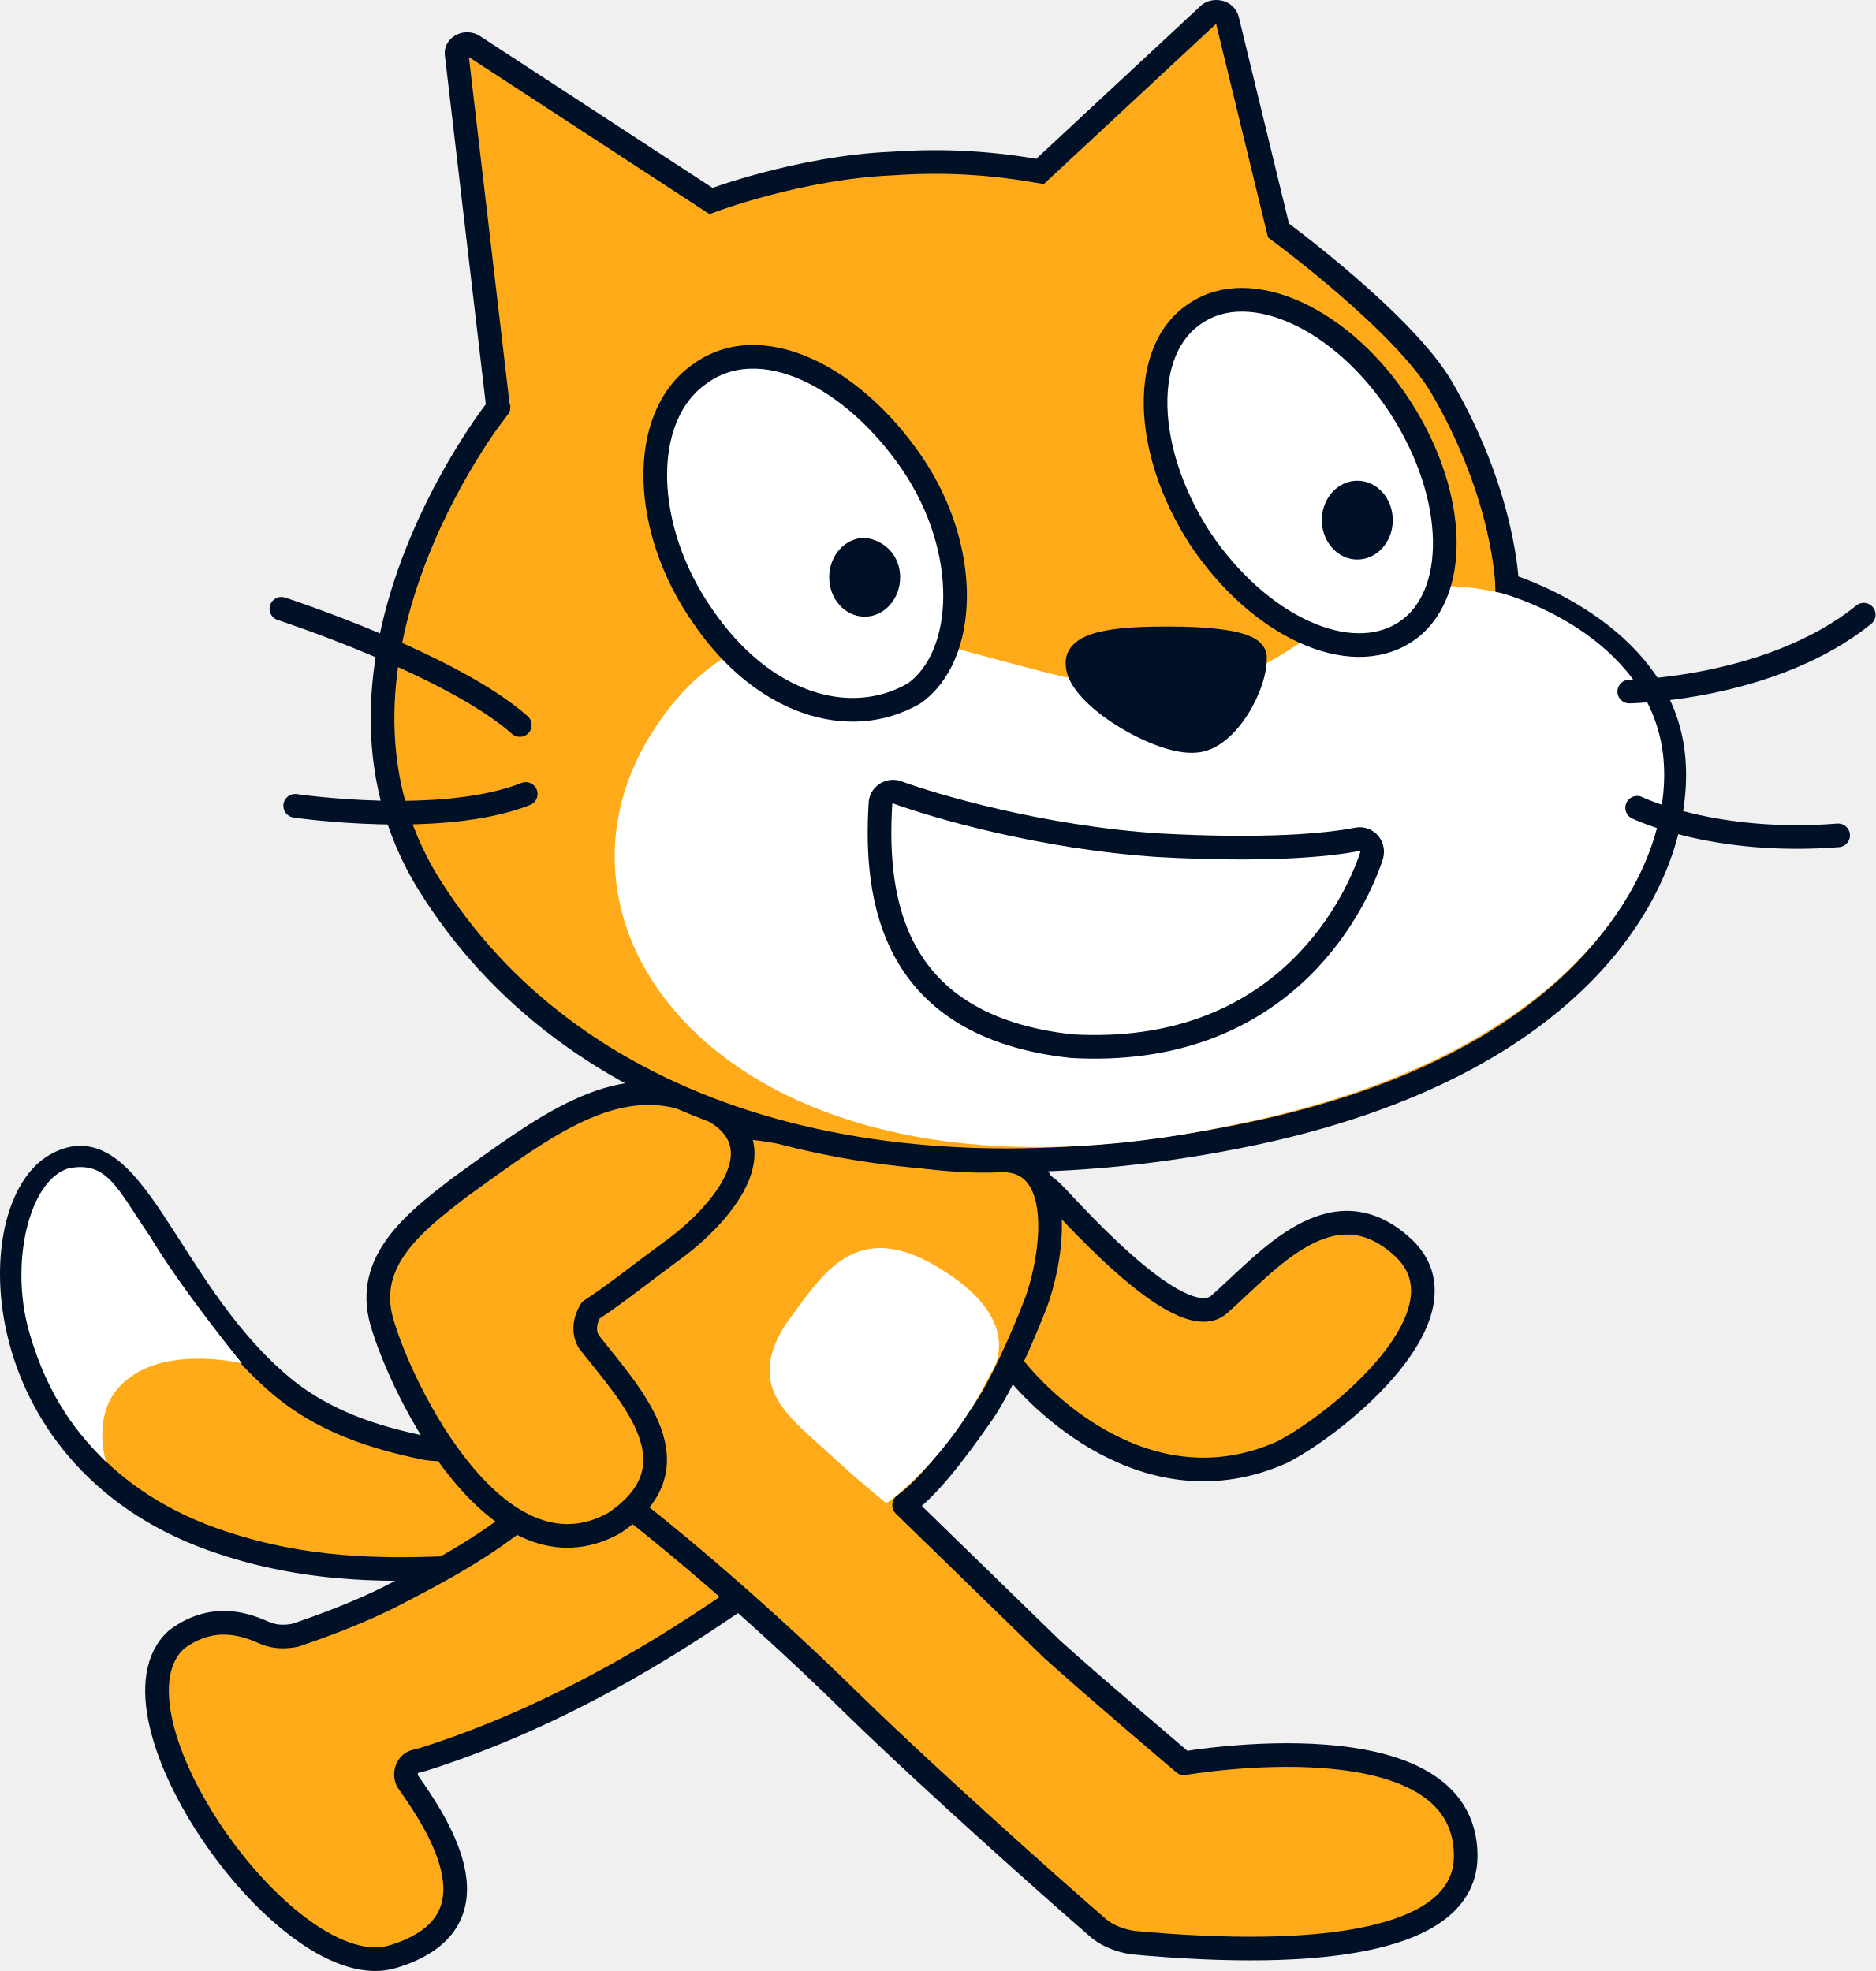
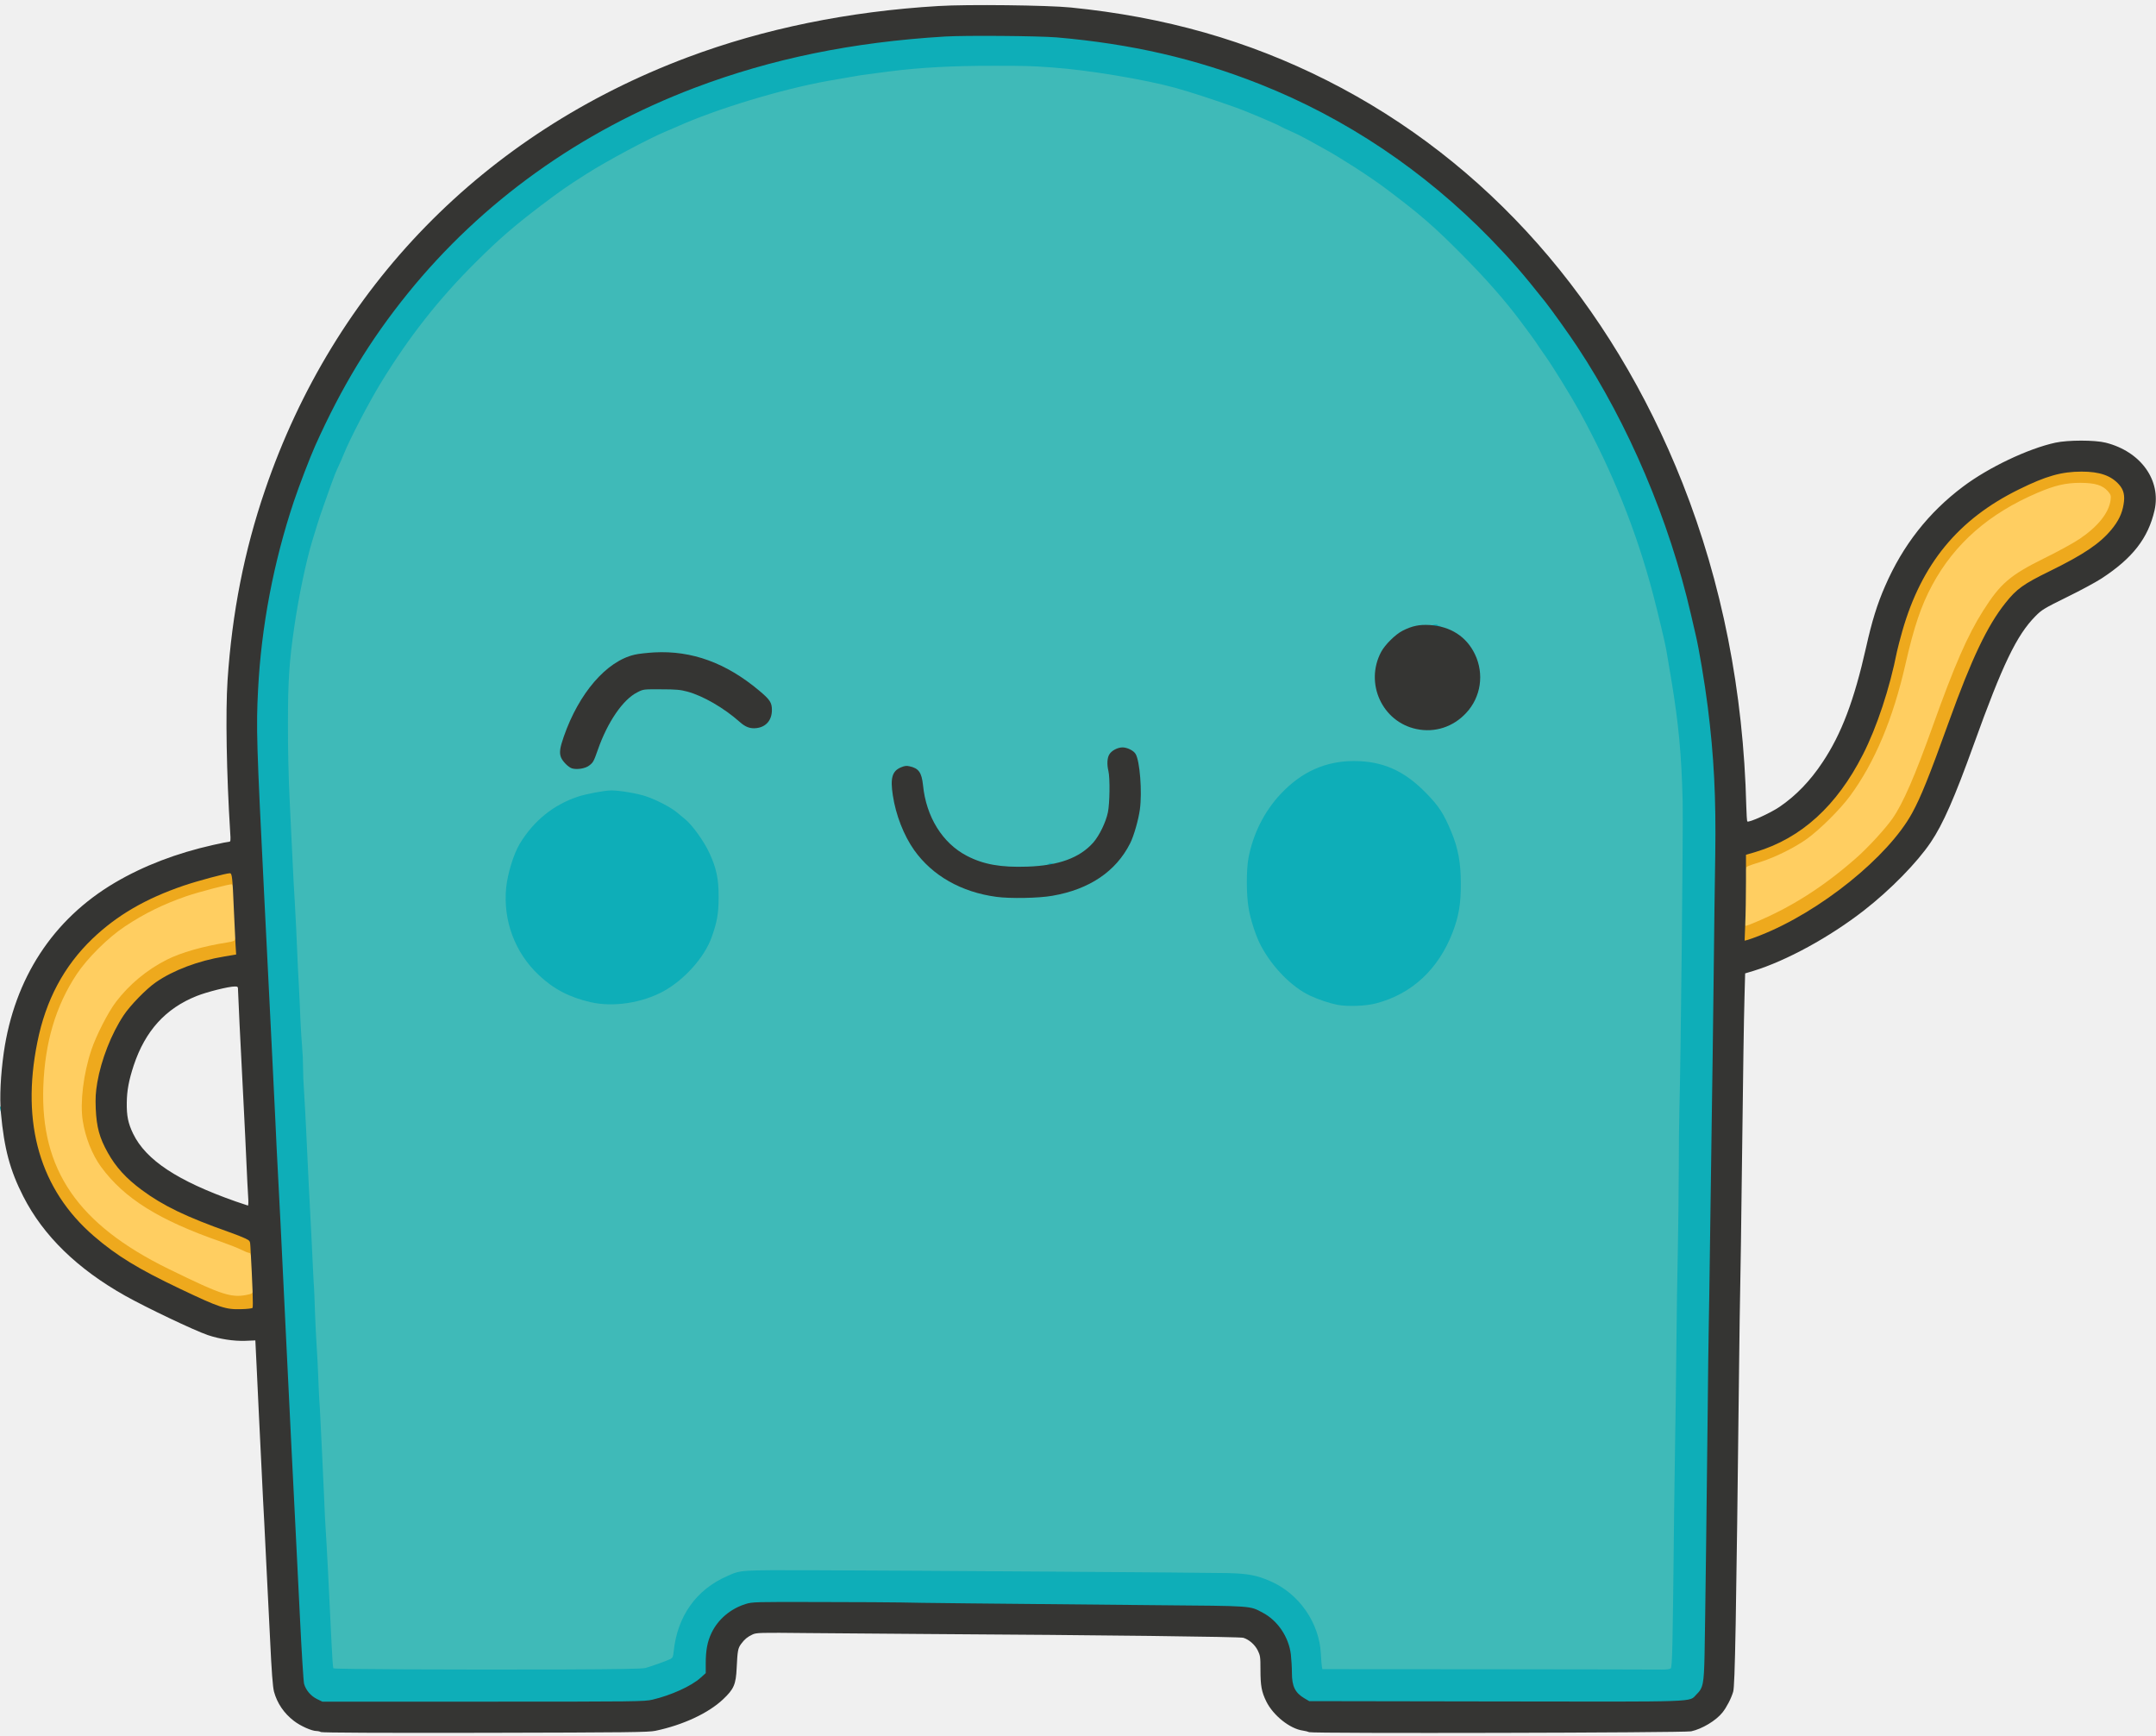
- <svg xmlns="http://www.w3.org/2000/svg" width="95.179" height="100.042" viewBox="0.321 0.3 95.179 100.042" version="1.1" xml:space="preserve">
-   <g>
-     <g id="Page-1" stroke="none" fill-rule="evenodd">
-       <g id="costume1">
-         <g id="costume1.1">
-           <g id="tail">
-             <path d="M 21.9 73.8 C 19.5 73.3 16.6 72.5 14.2 70.3 C 8.7 65.4 7 57.3 3.2 59.4 C -0.7 61.5 -0.6 74.6 11.6 78.6 C 15.8 80 19.6 80 22.7 79.9 C 23.5 79.9 30.4 79.2 32.8 75.8 C 35.2 72.4 33.5 71.5 32.7 71.1 C 31.8 70.6 25.3 74.4 21.9 73.8 Z " stroke="#001026" stroke-width="1.2" fill="#FFAB19" stroke-linecap="round" stroke-linejoin="round" />
-             <path d="M 3.8 59.6 C 1.8 60.2 0.8 64.4 1.8 67.9 C 2.8 71.4 4.4 73.2 5.7 74.5 C 5.5 73.8 5.1 71.6 6.8 70.3 C 8.9 68.6 12.6 69.5 12.6 69.5 C 12.6 69.5 9.5 65.7 7.9 63 C 6.3 60.7 5.8 59.2 3.8 59.6 Z " id="detail" fill="#FFFFFF" stroke-width="1" />
-           </g>
-           <path d="M37.7,81.5 C35.9,82.7 29.7,87.1 21.8,89.6 L21.4,89.7 C21,89.8 20.8,90.3 21,90.7 C22.7,93.1 25.8,97.9 20.3,99.6 C15,101.3 5.1,87.2 9.3,83.5 C11.2,82.1 12.9,82.8 13.8,83.2 C14.3,83.4 14.8,83.4 15.3,83.3 C16.5,82.9 18.7,82.1 20.4,81.2 C24.7,79 25.7,78.1 27.7,76.6 C29.7,75.1 34.3,71.4 38,74.6 C41.2,77.3 39.4,80.3 37.7,81.5 Z" id="leg" stroke="#001026" stroke-width="1.2" fill="#FFAB19" stroke-linecap="round" stroke-linejoin="round" />
-           <path d="M53.6,60.7 C54.1,61.1 60.2,68.3 62.2,66.5 C64.6,64.4 67.9,60.3 71.5,63.6 C75.1,66.9 68.3,72.5 65.4,74 C58.5,77.1 52.9,71.2 51.7,69.6 C50.5,68 48.4,65.3 48.4,62.7 C48.5,59.9 51.9,59.2 53.6,60.7 Z" id="arm" stroke="#001026" stroke-width="1.2" fill="#FFAB19" stroke-linecap="round" stroke-linejoin="round" />
-           <g id="body-and-leg">
-             <path d="M 46.2 76.7 C 47.4 75.8 48.6 74.3 50.2 72 C 51.5 70.1 52.9 66.4 52.9 66.4 C 53.8 63.9 54.4 59.1 51.1 59.2 C 48.9 59.3 46.9 59 43.5 58.5 C 37.5 57.3 36.4 56.5 33.9 60.6 C 31.2 65.4 24.3 68.9 32.8 77.2 C 32.8 77.2 37.7 81 43.6 86.8 C 47.6 90.7 53.9 96.3 56.1 98.2 C 56.6 98.6 57.2 98.8 57.8 98.9 C 67.5 99.8 74.7 98.8 74.7 94.5 C 74.7 87.3 60.4 89.8 60.4 89.8 C 60.4 89.8 55.8 85.9 53.7 84 L 46.2 76.7 Z " id="body" stroke="#001026" stroke-width="1.2" fill="#FFAB19" stroke-linecap="round" stroke-linejoin="round" />
-             <path d="M 50.6 70 C 50.6 70 52.5 67.5 48.2 64.8 C 43.7 61.9 42 65.1 40.2 67.5 C 38.2 70.6 40.2 72.1 42.2 73.9 C 43.8 75.4 45.3 76.6 45.3 76.6 C 45.3 76.6 48.4 74.5 50.6 70 Z " id="tummy" fill="#FFFFFF" stroke-width="1" />
-           </g>
-           <path d="M30.2,68.4 C32.4,71.2 35.8,74.7 31.5,77.6 C25.6,80.9 20.7,70.9 19.7,67.4 C18.8,64.3 21.4,62.3 23.6,60.6 C27.9,57.5 31.5,54.7 35.5,56.2 C40.5,58 36.9,62 34.4,63.8 C32.9,64.9 31.4,66.1 30.3,66.8 C30,67.3 29.9,67.9 30.2,68.4 Z" id="arm" stroke="#001026" stroke-width="1.2" fill="#FFAB19" stroke-linecap="round" stroke-linejoin="round" />
-           <g id="head">
-             <path d="M 53.1 9 C 50.8 8.6 48.4 8.4 45.6 8.6 C 40.9 8.8 36.4 10.5 36.4 10.5 L 24.3 2.6 C 23.9 2.4 23.4 2.7 23.5 3.1 L 25.6 21 C 26.2 20.2 15 33.8 22.1 45.2 C 29.2 56.6 44.3 61.7 63.1 58 C 81.9 54.3 86.3 43.5 85.1 37.8 C 83.9 32.1 76.8 30 76.8 30 C 76.8 30 76.7 25.5 73.5 20 C 71.6 16.7 65.2 12 65.2 12 L 62.6 1.3 C 62.5 0.9 62 0.8 61.7 1 L 53.1 9 Z " stroke="#001026" stroke-width="1.2" fill="#FFAB19" />
-             <path d="M 76.5 30.4 C 76.5 30.4 83.4 32.2 84.6 37.9 C 85.8 43.6 81 53.9 62.4 57.5 C 38.2 62.5 26.7 48.1 33.4 37.5 C 40.1 26.8 51.6 35.9 60 35.3 C 67.2 34.8 68 28.5 76.5 30.4 Z " id="face" fill="#FFFFFF" stroke-width="1" />
-             <path d="M 45 41.1 C 45 40.7 45.4 40.4 45.8 40.5 C 47.7 41.2 53.1 42.8 59.1 43.2 C 64.5 43.5 67.7 43.2 69.2 42.9 C 69.7 42.8 70.1 43.3 69.9 43.8 C 69 46.5 65.2 54 54.7 53.4 C 45.6 52.4 44.7 46 45 41.1 Z " id="mouth" stroke="#001026" stroke-width="1.2" fill="#FFFFFF" stroke-linecap="round" stroke-linejoin="round" />
-             <path d="M 83 35.4 C 83 35.4 90.2 35.3 94.9 31.5 " id="whisker" stroke="#001026" stroke-width="1.2" stroke-linecap="round" stroke-linejoin="round" fill="none" />
-             <path d="M 83.4 41.3 C 83.4 41.3 87.3 43.2 93.6 42.7 " id="whisker" stroke="#001026" stroke-width="1.2" stroke-linecap="round" stroke-linejoin="round" fill="none" />
-             <path d="M 59.6 32.7 C 61.7 32.7 63.9 32.9 64 33.6 C 64.1 35 62.6 37.8 61 37.9 C 59.2 38.1 55 35.6 55 34 C 54.9 32.8 57.6 32.7 59.6 32.7 Z " id="nose" stroke="#001026" stroke-width="1.2" fill="#001026" stroke-linecap="round" stroke-linejoin="round" />
-             <path d="M 14.6 31.2 C 14.6 31.2 23.2 34 26.7 37.1 " id="whisker" stroke="#001026" stroke-width="1.2" stroke-linecap="round" stroke-linejoin="round" fill="none" />
-             <path d="M 15.3 41.2 C 15.3 41.2 22.7 42.3 27 40.6 " id="whisker" stroke="#001026" stroke-width="1.2" stroke-linecap="round" stroke-linejoin="round" fill="none" />
-             <g id="eye">
-               <path d="M 71.4 21 C 74.3 25.5 74.4 30.6 71.6 32.4 C 68.8 34.2 64.2 32.1 61.2 27.6 C 58.3 23.1 58.2 18 61 16.2 C 63.8 14.3 68.5 16.5 71.4 21 Z " id="pupil" stroke="#001026" stroke-width="1.2" fill="#FFFFFF" stroke-linecap="round" stroke-linejoin="round" />
-               <path d="M 71 26.7 C 71 27.8 70.2 28.7 69.2 28.7 C 68.2 28.7 67.4 27.8 67.4 26.7 C 67.4 25.6 68.2 24.7 69.2 24.7 C 70.2 24.7 71 25.6 71 26.7 " id="pupil" fill="#001026" stroke-width="1" />
-             </g>
-             <g id="eye">
-               <path d="M 46.6 23.8 C 49.6 28.2 49.4 33.6 46.7 35.5 C 43.4 37.4 39 36 36 31.6 C 32.9 27.2 32.7 21.5 35.8 19.3 C 38.9 17 43.6 19.4 46.6 23.8 Z " stroke="#001026" stroke-width="1.2" fill="#FFFFFF" stroke-linecap="round" stroke-linejoin="round" />
-               <path d="M 46 29.6 C 46 30.7 45.2 31.6 44.2 31.6 C 43.2 31.6 42.4 30.7 42.4 29.6 C 42.4 28.5 43.2 27.6 44.2 27.6 C 45.2 27.7 46 28.5 46 29.6 " id="pupil" fill="#001026" stroke-width="1" />
-             </g>
-           </g>
-         </g>
-       </g>
-     </g>
+ <svg xmlns="http://www.w3.org/2000/svg" version="1.0" width="154px" height="124px" viewBox="0 0 1028 825" preserveAspectRatio="xMidYMid meet">
+   <g fill="#ffce61">
+     <path d="M108.50 617.80 c-5.05 -1.10 -12.60 -4.30 -29.75 -12.70 -33.85 -16.60 -52 -36.35 -57.65 -62.65 -1.75 -7.90 -2.25 -14.85 -1.95 -25.70 0.65 -22.30 5.60 -39.45 15.85 -55 2.70 -4.10 5.30 -7.20 10.40 -12.30 8.05 -7.95 15.20 -13 26.30 -18.45 10.05 -4.90 16.70 -7.25 33.20 -11.55 2.65 -0.70 4.10 -1.30 4.10 -1.75 0 -0.45 0.60 -0.70 1.65 -0.70 l1.70 0 0.30 6.40 c0.20 3.50 0.50 10.65 0.65 15.90 l0.35 9.60 -3.70 0.55 c-20.60 3.25 -34.25 9.20 -45.20 19.65 -6.50 6.20 -10.65 11.85 -14.75 20.15 -5.55 11.35 -8.75 22.55 -9.35 33.20 -1 18.55 8.05 35 26.60 48.10 8.45 6 23.30 13 39.75 18.70 3.70 1.30 8.05 3 9.60 3.80 1.60 0.80 3.20 1.45 3.60 1.45 0.80 0 1.15 2.75 1.60 14.25 l0.30 8 -1.95 0.60 c-3.25 1 -8.15 1.15 -11.65 0.45z" />
+     <path d="M830.65 436.65 c0.20 -2.90 0.35 -10 0.35 -15.75 0 -10.35 0 -10.40 1.15 -10.90 0.60 -0.25 3.35 -1.15 6.10 -2 6.75 -2.15 16 -6.75 21.75 -10.85 6.15 -4.40 15.85 -14.05 20.55 -20.40 11.80 -16 20.55 -36.85 26.45 -62.75 4.10 -18 7.50 -28.10 12.85 -38 10.65 -19.70 27.05 -34.05 50.15 -43.90 8.95 -3.85 13.35 -4.80 22 -4.75 8.55 0 11.80 0.90 14.55 4 1.55 1.75 1.55 1.90 1.35 5.60 -0.35 5 -2.10 8.70 -6.35 13.20 -4.60 4.85 -12 9.60 -25.30 16.15 -16.30 8.05 -20.95 12.05 -29.15 25 -7.45 11.75 -13.65 25.95 -24.10 55.20 -8.50 23.75 -14.15 36.75 -19.10 43.85 -8.70 12.50 -26.90 28.35 -45.05 39.35 -8.70 5.25 -24.20 12.30 -27 12.30 l-1.50 0 0.30 -5.35z" />
+   </g>
+   <g fill="#eea91d">
+     <path d="M105.25 623.55 c-7.40 -2 -31.30 -13.40 -43.50 -20.70 -34.40 -20.65 -49.50 -47.60 -48.05 -85.85 0.60 -16.70 3.25 -29.90 8.65 -43 8.70 -21.05 26.85 -38.85 50.35 -49.40 11.40 -5.10 31.35 -11.10 36.90 -11.10 2.25 0 2.25 0.05 2.60 1.90 0.55 3.55 0.35 6.60 -0.45 6.60 -0.40 0 -0.75 -0.30 -0.75 -0.70 0 -0.40 -0.20 -0.85 -0.45 -1 -0.55 -0.35 -15.65 3.60 -21.55 5.60 -11.10 3.85 -20.10 8.25 -29.50 14.50 -8 5.30 -18 15.25 -23 22.85 -9.95 15.05 -15.10 32.50 -15.85 53.50 -1.40 39.65 16.50 65.70 59.60 86.85 26.35 12.90 30.40 14.20 38.90 12.10 0.75 -0.15 1.35 -0.65 1.35 -1 0 -0.40 0.30 -0.70 0.70 -0.70 0.90 0 1.65 8.85 0.80 9.70 -0.35 0.35 -3 0.60 -6.90 0.65 -4.95 0.10 -7.10 -0.05 -9.85 -0.80z" />
+     <path d="M119.50 596.75 c0 -0.40 -0.35 -0.75 -0.75 -0.75 -0.45 0 -2.05 -0.65 -3.65 -1.45 -1.55 -0.80 -5.90 -2.50 -9.60 -3.80 -29.80 -10.35 -46.30 -20.70 -57.35 -35.80 -4.20 -5.75 -7.45 -13.95 -8.70 -21.95 -1.35 -8.65 0.35 -22.55 4.10 -33.70 2.30 -6.90 7.95 -17.95 11.70 -22.90 6.35 -8.35 14.75 -15.35 24.25 -20.15 6.70 -3.40 17.50 -6.50 28.90 -8.25 2.50 -0.40 3.60 -0.80 3.60 -1.30 0 -0.95 1.30 -0.90 1.70 0.10 0.15 0.45 0.30 2.50 0.30 4.65 l0 3.85 -5.60 0.90 c-12.25 2 -24.30 6.55 -32.60 12.30 -4.55 3.15 -12.25 11.05 -15.35 15.75 -5.90 8.90 -10.65 21.10 -12.55 31.95 -2.40 14 0.50 25.45 9.35 37.05 3.30 4.35 6.25 7.15 11.75 11.20 10.25 7.60 21.25 12.90 42 20.25 2.90 1 6.25 2.35 7.50 2.95 l2.25 1.10 0.15 4.40 c0.10 3.65 0 4.35 -0.65 4.35 -0.40 0 -0.75 -0.35 -0.75 -0.75z" />
+     <path d="M830.60 443.65 c0.10 -3.30 0.35 -4.90 0.80 -5.05 0.35 -0.10 0.60 0.25 0.60 0.85 0 0.95 0.30 0.90 4.90 -1.05 17.05 -7.10 32.40 -16.85 47.85 -30.40 5.95 -5.20 14.15 -14.15 17.65 -19.15 4.95 -7.10 10.60 -20.10 19.10 -43.85 10.45 -29.25 16.65 -43.45 24.10 -55.20 8.20 -12.95 12.85 -16.95 29.15 -25 6.35 -3.10 13.90 -7.25 16.80 -9.20 8.80 -5.90 14.05 -12.55 14.80 -18.60 0.25 -2.10 0.10 -2.50 -1.30 -4.15 -2.55 -2.90 -6.10 -3.95 -13.05 -4 -7.05 0 -12.20 1.20 -20.50 4.75 -23.10 9.85 -39.50 24.20 -50.15 43.90 -5.35 9.90 -8.75 20 -12.85 38 -5.90 25.90 -14.65 46.75 -26.45 62.75 -4.70 6.35 -14.40 16 -20.55 20.40 -5.75 4.10 -15 8.70 -21.75 10.85 -6.70 2.10 -7.25 2.35 -7.25 3.25 0 0.40 -0.35 0.75 -0.75 0.75 -0.60 0 -0.75 -0.80 -0.75 -4.40 l0 -4.40 4.75 -1.40 c31.45 -9.45 53 -37.65 64.70 -84.55 1.10 -4.40 2.25 -9.35 2.55 -11 0.35 -1.65 1.50 -6.05 2.55 -9.75 9.15 -32 26.70 -53.35 55.65 -67.55 13.50 -6.65 20.15 -8.45 31.35 -8.45 6.05 0 7.95 0.20 10.75 1.05 7.75 2.40 11.20 6.45 11.20 13.30 0 10.40 -6.25 19.05 -20.25 27.90 -2.50 1.55 -9.45 5.30 -15.50 8.25 -12.45 6.10 -15.75 8.45 -21.05 15.15 -8.65 10.85 -16.10 26.50 -26.95 56.60 -14.50 40.30 -17.35 46.05 -28.95 59.15 -10.90 12.25 -27.95 25.60 -44.30 34.70 -10.65 5.90 -21.50 10.40 -25.05 10.40 l-2 0 0.15 -4.85z" />
+   </g>
+   <g fill="#3fbab8">
+     <path d="M194 796 l-36.75 -0.25 -0.35 -5 c-0.15 -2.75 -0.55 -10.95 -0.85 -18.25 -0.30 -7.30 -0.80 -16.95 -1.05 -21.50 -1.10 -18.70 -2 -36.50 -2.50 -48.50 -0.30 -7 -0.75 -16.25 -1 -20.50 -0.25 -4.25 -0.70 -12.90 -1 -19.25 -0.30 -6.30 -0.75 -15.65 -1 -20.75 -0.30 -5.10 -0.85 -16.65 -1.25 -25.75 -0.45 -9.05 -1.10 -22.90 -1.50 -30.75 -0.85 -16.45 -1.55 -30.35 -2.25 -45.25 -0.25 -5.75 -0.70 -14.90 -1 -20.25 -0.30 -5.35 -0.60 -12 -0.70 -14.75 -0.15 -2.75 -0.70 -13.75 -1.25 -24.50 -0.60 -10.70 -1.25 -24.80 -1.55 -31.25 -0.25 -6.45 -0.70 -15.55 -1 -20.25 -0.30 -4.65 -0.75 -13.10 -1 -18.75 -0.25 -5.65 -0.85 -18.25 -1.35 -28 -0.55 -11.35 -0.90 -25.40 -0.90 -39 0.05 -21.75 0.60 -30.45 3 -47 2.15 -14.95 5.70 -31.80 8.65 -41.50 0.55 -1.80 1.60 -5.15 2.30 -7.50 0.70 -2.35 2.10 -6.50 3.10 -9.25 1 -2.75 2.55 -7.25 3.55 -10 0.95 -2.75 2.45 -6.55 3.40 -8.50 0.90 -1.90 2.10 -4.65 2.65 -6.05 2.80 -7 11.65 -24.10 17.65 -33.95 25.05 -41.05 57 -73.50 97.95 -99.60 9.65 -6.20 30.10 -17.10 38.10 -20.40 1.75 -0.75 4.05 -1.70 5.15 -2.20 18.55 -8.40 49.95 -17.90 72.05 -21.85 4.10 -0.70 9.15 -1.60 11.25 -1.95 7.45 -1.35 25.55 -3.55 34.95 -4.25 19.65 -1.45 53.15 -1.45 66.50 -0.05 18.55 2 21.20 2.40 38.25 5.60 14.75 2.80 26.35 6.15 46.50 13.35 5.15 1.80 20.40 8.30 21.50 9.10 0.30 0.20 2.40 1.20 4.75 2.25 2.35 1 6.05 2.85 8.25 4.10 2.20 1.25 5.70 3.20 7.75 4.30 7.10 3.85 21.30 12.95 28.80 18.55 16.40 12.30 23.10 18.05 36.45 31.50 11.70 11.80 20.50 21.75 28.15 31.95 3.55 4.75 6.90 9.30 7.40 10.10 0.50 0.85 2.55 3.75 4.45 6.50 3.85 5.45 11.95 18.60 16.35 26.50 15.45 28 27.05 56.70 35.10 87.25 2.35 8.95 5.85 23.70 6.30 26.50 0.20 1.25 1.25 7.65 2.40 14.25 5.60 33.80 6.10 47.10 4.90 134.75 -0.45 32.85 -1.05 77.40 -1.30 99 -0.30 21.60 -0.70 55.45 -1 75.25 -0.30 19.80 -0.75 53.65 -1 75.25 -1.15 89.90 -1.10 89.45 -1.80 90.05 -0.90 0.75 -168.80 0.65 -169.25 -0.10 -0.15 -0.30 -0.45 -3.05 -0.60 -6.15 -1 -18.60 -14 -33.85 -32.40 -38.10 -3.25 -0.75 -9.05 -0.90 -48.20 -1.25 -107.75 -1 -187.30 -1.35 -190.60 -0.90 -4.15 0.60 -4.55 0.70 -8.90 2.55 -14.75 6.40 -23.80 19.15 -25.55 36.05 -0.25 2.45 -0.45 2.95 -1.60 3.55 -1.65 0.80 -9.10 3.50 -11.85 4.25 -2.40 0.65 -59.75 0.95 -115.25 0.55z m459.85 -320.30 c16.80 -3.80 30.40 -16.15 37.25 -33.95 5.50 -14.25 5.30 -30.65 -0.55 -44.85 -3.60 -8.70 -5.85 -12.25 -12 -18.55 -13.65 -14.05 -29.90 -18.65 -46.40 -13.05 -12.95 4.40 -25.25 16.35 -31.05 30.20 -3.80 9.15 -5.10 15.10 -5.10 23.80 0 17 5.95 31.70 17.50 43.20 5.15 5.10 8.85 7.70 14.50 10.10 10.25 4.35 16.95 5.15 25.85 3.10z m-354.80 -0.45 c24.25 -4.25 42.15 -25.10 42.05 -48.95 -0.05 -7.50 -1.20 -12.60 -4.40 -19.55 -2.55 -5.45 -7.95 -13.05 -11.35 -15.85 -0.85 -0.75 -2.65 -2.20 -3.95 -3.30 -2.85 -2.40 -9.95 -6.15 -14.95 -7.80 -2.05 -0.70 -6.20 -1.60 -9.20 -2.05 -5.15 -0.80 -5.85 -0.75 -10.75 0.05 -20.30 3.30 -35 15.35 -41.05 33.75 -3.55 10.90 -3.65 18.40 -0.40 29.25 6.85 22.85 31.35 38.45 54 34.45z m201.20 -51 c17.65 -3 30.35 -11.60 37.10 -25 1.70 -3.35 4 -11.25 4.65 -16 1.05 -7.50 -0.05 -20.40 -2.05 -23.65 -0.40 -0.65 -1.55 -1.65 -2.65 -2.20 -1.85 -0.95 -2 -0.95 -3.90 -0.10 -1.05 0.45 -2.40 1.60 -2.95 2.55 -1 1.60 -1 1.95 -0.45 4.80 0.90 4.55 0.75 18.25 -0.25 22.85 -1 4.80 -4.05 11.05 -6.95 14.35 -4.35 4.85 -11.90 8.85 -19.40 10.20 -1.75 0.30 -4.15 0.75 -5.40 0.95 -3.80 0.75 -19.30 0.55 -24.25 -0.25 -17.35 -2.80 -28.65 -12.70 -33.45 -29.40 -0.70 -2.40 -1.50 -6.40 -1.75 -8.90 -0.50 -5.10 -1.25 -6.60 -4.15 -8.15 -1.55 -0.85 -1.95 -0.90 -3.40 -0.30 -3.85 1.60 -4.75 4.15 -3.75 10.70 1.35 8.95 5.25 18.90 10.15 25.80 8.65 12.15 22.40 20 39.15 22.25 6.25 0.85 17.20 0.60 23.70 -0.50z m-220.35 -62.60 c1.50 -1.50 2.30 -2.95 3.55 -6.65 4.65 -13.45 12 -24.30 18.90 -27.75 l2.90 -1.50 10 0 c8.70 0.05 10.50 0.20 14 1.15 7.55 2.05 17.45 7.80 24.95 14.45 3.65 3.30 6.05 3.65 9.20 1.30 3.15 -2.35 3.95 -5.75 2 -8.50 -2.80 -3.95 -14.80 -12.65 -22.65 -16.40 -12.80 -6.15 -26.90 -8.15 -38.70 -5.45 -13.40 3.05 -26.65 18.40 -33.80 39.30 -1.80 5.25 -1.85 5.35 -1 7.10 1.40 2.95 3.90 4.80 6.50 4.80 1.85 0 2.50 -0.30 4.15 -1.85z m406.60 -17.50 c8.25 -2.25 15.40 -10.05 17.25 -18.90 1.70 -8.20 -2.90 -18.15 -10.65 -23.10 -3.50 -2.25 -9.15 -4.15 -12.35 -4.15 -10.05 0 -20.25 8.35 -23 18.75 -1.05 4.15 -0.95 6.75 0.50 11.10 3 8.85 9.95 15.15 18.65 16.90 3.60 0.70 5.25 0.60 9.60 -0.60z" />
+   </g>
+   <g fill="#0eaeb8">
+     <path d="M149.55 810.20 c-2.90 -1.45 -5.20 -4.20 -6.05 -7.15 -0.30 -1 -1.20 -15.40 -2 -32.05 -0.80 -16.65 -1.70 -34.75 -2 -40.25 -0.65 -12.10 -3.10 -62.20 -4.50 -90.75 -2.60 -54.10 -3.30 -68.35 -4 -81 -0.30 -5.10 -0.85 -16.55 -1.25 -25.50 -0.45 -8.95 -1.20 -25 -1.75 -35.75 -0.55 -10.70 -1.20 -24.20 -1.50 -30 -0.30 -5.75 -1.20 -23.75 -2 -40 -3.70 -74.10 -3.95 -82.20 -3 -100.50 2 -37.70 9.45 -72.60 22.75 -106.50 6.50 -16.60 14.85 -33.50 23.75 -48.25 17.65 -29.25 41.35 -56.95 67 -78.30 39.40 -32.75 83.65 -54.90 135.50 -67.90 26.65 -6.70 50.75 -10.20 81 -11.85 12.10 -0.65 43.40 -0.35 53.75 0.55 35.35 3 66.35 10.10 97.10 22.30 49.95 19.80 95.55 53.60 130.05 96.40 6.95 8.55 8.45 10.55 13.45 17.55 28.85 40.50 50.40 88.80 61.90 138.80 0.95 4.25 2 8.60 2.25 9.70 1.55 6.45 4.35 23.05 5.75 34.25 3 23.85 4 43.55 3.60 72 -0.20 11.40 -0.55 39.75 -0.80 63 -0.60 48.50 -1.35 103.85 -2.05 149.25 -0.25 17.35 -0.60 42.65 -0.75 56.25 -0.60 57.95 -1.25 106.95 -1.50 116.50 -0.30 11.90 -0.75 14.05 -3.85 17.05 -3.85 3.75 3.70 3.50 -97.15 3.35 l-90.50 -0.15 -2.30 -1.35 c-4.40 -2.60 -5.95 -5.70 -5.95 -12.05 0 -8.20 -0.80 -12.60 -3.05 -17.30 -3.30 -6.75 -8.90 -11.45 -16.45 -13.80 -2.50 -0.80 -8.70 -0.95 -72 -1.55 -163.70 -1.50 -161.85 -1.50 -165.75 -0.30 -7.35 2.25 -13.35 7.25 -16.50 13.85 -1.95 4.10 -2.75 8.20 -2.75 14.60 l0 4.55 -2.50 2.25 c-4.40 3.95 -14 8.30 -22.90 10.40 -4 0.90 -6.75 0.95 -82.25 0.95 l-78.15 0 -2.65 -1.30z m158.20 -16.25 c2.85 -0.80 10.25 -3.45 11.85 -4.25 1.15 -0.60 1.35 -1.10 1.60 -3.55 1.75 -16.90 10.70 -29.55 25.60 -36.05 6.65 -2.95 5.55 -2.85 42.70 -2.75 44.10 0.15 185.25 1.10 196 1.35 9.55 0.25 13.60 1 20.10 3.80 13.75 5.90 23.50 19.90 24.20 34.75 0.15 2.75 0.35 5.50 0.50 6.15 l0.20 1.10 79.15 0.05 c43.50 0.05 80.70 0.10 82.65 0.15 2.15 0.05 3.85 -0.20 4.30 -0.55 0.75 -0.65 0.95 -8.70 1.65 -75.90 0.15 -11.55 0.35 -27.20 0.50 -34.75 0.15 -7.55 0.40 -26.55 0.55 -42.25 0.15 -15.65 0.45 -36.35 0.70 -46 0.20 -9.60 0.40 -26.60 0.45 -37.75 0 -11.15 0.15 -24.50 0.30 -29.75 0.65 -23.15 1.85 -136.20 1.55 -147.25 -0.55 -22.20 -1.95 -37.05 -5.40 -57.75 -1.15 -6.60 -2.20 -13 -2.40 -14.25 -0.45 -2.80 -3.95 -17.55 -6.30 -26.50 -8.05 -30.55 -19.65 -59.25 -35.10 -87.25 -4.40 -7.90 -12.50 -21.05 -16.35 -26.50 -1.90 -2.75 -3.95 -5.65 -4.45 -6.50 -0.50 -0.80 -3.85 -5.35 -7.40 -10.10 -7.65 -10.20 -16.45 -20.15 -28.15 -31.95 -13.35 -13.45 -20.05 -19.20 -36.45 -31.50 -7.50 -5.60 -21.70 -14.70 -28.80 -18.55 -2.05 -1.10 -5.55 -3.05 -7.75 -4.30 -2.20 -1.25 -5.90 -3.10 -8.25 -4.10 -2.35 -1.05 -4.45 -2.05 -4.75 -2.25 -1.10 -0.80 -16.35 -7.30 -21.50 -9.10 -10.60 -3.80 -21.55 -7.35 -28.75 -9.35 -14.70 -4.05 -41.70 -8.55 -58.75 -9.75 -10.10 -0.75 -12.95 -0.80 -27.75 -0.80 -19.55 -0.05 -35.80 0.85 -50 2.70 -3.15 0.40 -7.65 1 -9.95 1.30 -2.35 0.30 -5.95 0.85 -8 1.25 -2.10 0.35 -7.15 1.25 -11.25 1.95 -22.10 3.95 -53.50 13.45 -72.05 21.85 -1.10 0.50 -3.40 1.45 -5.15 2.20 -8 3.30 -28.45 14.20 -38.10 20.40 -9.10 5.75 -12.45 8.15 -21.50 14.95 -12.55 9.55 -19.95 15.90 -30.85 26.75 -17.80 17.65 -32.05 35.75 -45.60 57.90 -6 9.85 -14.85 26.95 -17.65 33.95 -0.55 1.40 -1.75 4.15 -2.65 6.05 -0.95 1.95 -2.45 5.75 -3.40 8.50 -1 2.75 -2.55 7.25 -3.55 10 -1 2.75 -2.40 6.90 -3.10 9.25 -0.70 2.35 -1.75 5.70 -2.30 7.50 -2.95 9.70 -6.50 26.55 -8.65 41.50 -2.35 16.20 -2.95 25.40 -2.95 45.50 -0.05 12.15 0.30 26.60 0.85 37.50 0.50 9.75 1.10 22.35 1.35 28 0.25 5.65 0.70 14.10 1 18.75 0.55 9.50 0.85 15.85 1.25 25.50 0.15 3.60 0.45 10.45 0.75 15.25 0.25 4.80 0.60 12.25 0.75 16.50 0.20 4.25 0.55 9.95 0.80 12.70 0.25 2.70 0.45 7.20 0.45 9.95 0 2.80 0.20 8.10 0.50 11.85 0.25 3.70 0.70 12.05 1 18.50 0.65 14.35 1.85 38.75 2.50 50.25 0.25 4.70 0.60 11.75 0.75 15.75 0.20 4 0.40 8.05 0.50 9 0.05 0.95 0.30 6.15 0.45 11.50 0.20 5.35 0.55 12.70 0.80 16.25 0.25 3.60 0.60 10.10 0.75 14.50 0.15 4.40 0.40 9.35 0.50 11 0.15 1.65 0.35 5.50 0.50 8.55 0.15 3 0.45 9.90 0.75 15.25 0.25 5.30 0.70 15.15 1 21.75 0.25 6.65 0.60 13.65 0.75 15.50 0.40 5.45 1.70 30.40 2.80 54.20 0.30 6.75 0.70 12.40 0.90 12.60 0.40 0.45 55.60 0.70 110.05 0.55 25.50 -0.10 37.35 -0.30 38.75 -0.70z" />
+     <path d="M637.75 477.75 c-3.65 -0.70 -9.05 -2.50 -13.15 -4.40 -8.50 -4 -17.70 -13.25 -23.20 -23.45 -2.50 -4.55 -5.20 -12.85 -6.10 -18.55 -1.05 -6.30 -1.05 -17.95 -0.05 -23.40 2.15 -11.60 7.50 -22.30 15.30 -30.65 9.90 -10.60 21.40 -15.80 35 -15.80 13.70 0 24.05 4.60 34.50 15.35 6.15 6.30 8.40 9.85 12 18.55 3.25 7.85 4.45 14.60 4.50 24.50 0 9.90 -1 15.65 -3.95 23.35 -6.80 17.60 -19.45 29.35 -36.50 33.80 -4.85 1.30 -13.55 1.60 -18.35 0.70z" />
+     <path d="M281.70 476.50 c-10.10 -2.30 -17.75 -6.25 -24.80 -12.95 -11.40 -10.70 -17.10 -26.05 -15.55 -41.70 0.70 -6.75 3.60 -16.20 6.50 -20.95 6.60 -10.90 16 -18.50 27.65 -22.40 3.90 -1.30 12.85 -3 16.05 -3 3.75 0 12.45 1.45 16.40 2.80 5 1.65 12.15 5.40 14.95 7.80 1.30 1.10 3.10 2.55 3.95 3.30 3.40 2.80 8.80 10.40 11.35 15.85 3.40 7.35 4.50 12.45 4.45 21.25 0 7.70 -0.75 11.85 -3.40 19.20 -3.45 9.50 -12.90 20.05 -22.85 25.55 -10.25 5.60 -23.95 7.70 -34.70 5.25z" />
+     <path d="M497 412.30 c0 -0.40 0.60 -0.85 1.35 -1.05 0.75 -0.15 1.55 -0.55 1.70 -0.80 0.50 -0.80 2.95 0.05 2.95 1.05 0 0.60 -0.55 0.95 -1.85 1.20 -2.95 0.45 -4.15 0.35 -4.15 -0.40z" />
+     <path d="M682.50 297.55 c0 -0.65 0.45 -1 1.50 -1.15 0.85 -0.15 1.50 -0.05 1.50 0.20 0 0.20 0.35 0.40 0.75 0.40 0.40 0 0.75 0.35 0.75 0.75 0 0.55 -0.60 0.75 -2.25 0.75 -1.85 0 -2.25 -0.15 -2.25 -0.95z" />
+     <path d="M0.30 528.40 c-0.50 -1.90 -0.35 -2.40 0.70 -2.40 0.80 0 1 0.35 1 1.75 0 2 -1.20 2.45 -1.70 0.65z" />
+   </g>
+   <g fill="#353533">
+     <path d="M153 824.50 c-0.40 -0.25 -1.35 -0.50 -2.10 -0.50 -2.25 0 -7.75 -2.45 -10.80 -4.85 -4.70 -3.60 -7.95 -8.40 -9.45 -13.90 -0.60 -2.30 -1.15 -9.40 -1.90 -25.50 -0.15 -3.30 -0.50 -10.05 -0.75 -15 -0.25 -4.95 -0.70 -13.95 -1 -20 -0.30 -6.05 -0.75 -15.15 -1 -20.25 -0.30 -5.10 -0.85 -16.20 -1.25 -24.75 -0.40 -8.50 -1 -20.45 -1.30 -26.50 -0.30 -6.05 -0.80 -16.50 -1.10 -23.25 l-0.60 -12.25 -4.75 0.20 c-5.55 0.20 -12.35 -0.85 -17.95 -2.75 -6.55 -2.25 -29 -12.95 -39.30 -18.70 -22.80 -12.80 -39.10 -28.65 -48.65 -47.40 -6.35 -12.45 -9.10 -22.80 -10.65 -39.70 -0.70 -7.45 -0.15 -18.20 1.35 -28.90 5.10 -35.40 23.45 -63.55 52.90 -80.95 13.75 -8.10 29.40 -14.10 47 -18.05 3.65 -0.85 7.05 -1.50 7.50 -1.50 0.75 0 0.85 -0.50 0.55 -4.60 -1.75 -27.75 -2.25 -57.25 -1.25 -72.40 2.15 -32.15 7.95 -61.70 17.85 -90.65 33 -96.85 104.40 -169.95 201.50 -206.40 36.40 -13.65 76.75 -21.90 119.65 -24.45 13.65 -0.85 52.05 -0.40 63 0.70 45 4.50 84.50 15.75 122.25 34.80 76.25 38.50 135.15 105.20 169.50 192 18.80 47.60 29.05 99.40 30.40 154.15 0.10 3.75 0.30 7 0.50 7.15 0.65 0.70 10.95 -3.95 15.35 -6.95 7.80 -5.30 14.60 -12.35 20.50 -21.25 9.05 -13.55 15.10 -29.60 20.75 -54.75 2.75 -12.35 5.35 -20.80 9.10 -29.30 8.45 -19.45 20.70 -35.05 37.15 -47.40 12.15 -9.15 31.10 -18.15 44.05 -20.95 6 -1.30 18.80 -1.30 23.95 0 16.70 4.20 26.55 17.85 23.30 32.30 -3.05 13.25 -10.45 22.80 -25.35 32.50 -2.60 1.70 -10 5.70 -16.45 8.85 -10.95 5.40 -12 6.05 -15 9.10 -8.95 9.05 -15.70 23.10 -29.35 61.05 -9.15 25.40 -14.65 38 -20.55 46.75 -6.50 9.65 -19.15 22.60 -31.80 32.45 -16.35 12.75 -37.05 24.05 -52.85 28.90 l-3.85 1.15 -0.30 11 c-0.35 12.90 -0.60 30.65 -1.30 86.25 -0.25 22.40 -0.60 46.05 -0.75 52.50 -0.15 6.45 -0.35 22.10 -0.50 34.75 -1.45 126.30 -2 155 -2.85 158 -0.95 3.25 -3.15 7.45 -5.10 9.90 -3.10 3.90 -9.70 7.85 -14.95 9 -3.35 0.70 -180.60 1.10 -182.10 0.40 -0.55 -0.25 -1.90 -0.60 -3 -0.75 -6.20 -0.85 -14.15 -7.20 -17.45 -13.85 -2.30 -4.70 -2.80 -7.50 -2.80 -15.40 0 -5.85 -0.10 -6.55 -1.30 -9 -1.40 -2.75 -4.05 -5.10 -6.85 -6 -1.50 -0.50 -67.65 -1.30 -150.10 -1.80 -18.15 -0.15 -44 -0.35 -57.50 -0.45 -23.30 -0.25 -24.60 -0.20 -26.50 0.70 -2.40 1.15 -3.70 2.20 -5.40 4.50 -1.50 2.05 -1.70 3.25 -2.10 11.45 -0.35 7.85 -1.35 10.10 -6.50 14.95 -7 6.60 -19.10 12.25 -32.25 15 -3.30 0.70 -12.80 0.80 -81.25 0.95 -49.85 0.10 -77.75 -0.05 -78.25 -0.35z m158.10 -15.45 c8.90 -2.10 18.50 -6.45 22.90 -10.40 l2.50 -2.25 0 -4.55 c0 -6.40 0.80 -10.50 2.75 -14.60 3.10 -6.50 9.05 -11.55 16.25 -13.80 3.15 -1 4.35 -1.05 35.75 -0.95 17.90 0 35.10 0.15 38.25 0.20 5.75 0.20 41.20 0.55 121.75 1.30 46.90 0.40 44.45 0.20 50.95 3.65 7.05 3.75 12.30 11.55 13.30 19.85 0.25 2.30 0.50 6.30 0.50 8.85 0 6.35 1.55 9.45 5.95 12.05 l2.30 1.35 89 0.15 c99.20 0.15 91.80 0.40 95.65 -3.35 3.15 -3.05 3.55 -5 3.85 -18.80 0.30 -14.55 1.10 -78.65 1.50 -116.75 0.15 -15.25 0.35 -33.25 0.50 -40 0.15 -6.75 0.35 -21.35 0.50 -32.50 0.35 -26.25 0.70 -49.45 1 -71.25 0.20 -9.60 0.50 -36.50 0.80 -59.75 0.25 -23.25 0.60 -50.90 0.80 -61.50 0.40 -26.75 -0.60 -46.90 -3.60 -70.50 -1.40 -11.20 -4.20 -27.80 -5.75 -34.25 -0.25 -1.10 -1.30 -5.45 -2.25 -9.70 -10.35 -44.85 -29.70 -90.55 -54.15 -127.55 -3.65 -5.55 -12.15 -17.45 -15.15 -21.25 -10.90 -13.75 -16.50 -20.20 -26.40 -30.40 -31.55 -32.35 -68.85 -57.35 -109.70 -73.55 -30.75 -12.20 -61.40 -19.25 -97.10 -22.35 -8.65 -0.70 -43.50 -1 -53.25 -0.40 -44.05 2.65 -82.75 10.60 -119.40 24.50 -54.50 20.70 -101.25 54.20 -136.65 97.95 -18 22.25 -31.60 44.65 -44.20 72.75 -2.45 5.50 -7.60 18.90 -10.15 26.50 -9.65 28.90 -15.50 59.50 -17.05 89.75 -0.95 18.40 -0.70 25.65 2.95 98.75 0.80 16.25 1.70 34.25 2 40 0.30 5.80 0.95 19.30 1.50 30 0.55 10.75 1.30 26.80 1.75 35.75 0.40 8.95 0.95 20.40 1.25 25.50 0.70 12.65 1.40 26.90 4 81 1.40 28.55 3.85 78.65 4.50 90.75 0.30 5.50 1.20 23.60 2 40.25 0.80 16.65 1.70 31.05 2 32.05 0.85 2.95 3.15 5.70 6.05 7.15 l2.65 1.30 76.65 0 c74 0 76.75 -0.05 80.75 -0.95z m-190.70 -186.80 c0.40 -0.40 0 -11.35 -1 -29.25 -0.15 -2.70 -0.20 -2.75 -2.40 -3.85 -1.25 -0.60 -4.60 -1.95 -7.50 -2.95 -20.75 -7.35 -31.75 -12.65 -42 -20.25 -7.35 -5.45 -12.25 -10.80 -16.10 -17.70 -3.95 -7.05 -5.35 -12.10 -5.75 -21 -0.20 -5.25 -0.05 -7.65 0.75 -12.55 1.90 -10.85 6.65 -23.05 12.55 -31.95 3.10 -4.70 10.80 -12.60 15.35 -15.75 8.30 -5.75 20.35 -10.30 32.65 -12.30 l5.65 -0.95 -0.30 -4.75 c-0.15 -2.60 -0.50 -10.15 -0.80 -16.75 -0.65 -15.50 -0.85 -17.25 -1.90 -17.25 -1.80 0 -15.40 3.65 -22.15 5.95 -18.10 6.20 -31.60 14.05 -43.35 25.25 -13.60 13.05 -22.30 29.30 -26.30 49.40 -7.85 38.90 1.35 70.30 26.95 92.40 10.90 9.40 21.15 15.65 41 25.10 19 9.05 21.85 10 29.35 9.75 2.70 -0.05 5.10 -0.35 5.30 -0.60z m-2.10 -53.35 c-0.15 -2.55 -0.55 -9.70 -0.80 -15.90 -0.25 -6.20 -0.85 -17.90 -1.25 -26 -1.75 -33.85 -2.75 -54.45 -2.75 -56.15 0 -1.75 -0.10 -1.85 -1.55 -1.85 -2.95 0 -13.20 2.55 -18.20 4.55 -14.80 5.90 -24.50 16.60 -30 33.10 -2.30 7 -3.25 12 -3.30 17.75 -0.10 6.30 0.65 9.90 3.05 14.85 6.10 12.50 21.10 22.45 48.75 32.20 3.05 1.05 5.70 1.95 5.95 2 0.25 0 0.30 -1.95 0.10 -4.55z m720.90 -124.25 c28.55 -11.20 61.15 -37.45 72.55 -58.40 4.15 -7.60 8.10 -17.40 17.50 -43.50 10.85 -30.10 18.30 -45.75 26.95 -56.60 5.30 -6.70 8.60 -9.05 21.05 -15.15 16.25 -7.95 24 -13.20 29.50 -19.85 3.35 -4.05 5.10 -7.70 5.80 -12.05 0.70 -4.15 0.10 -6.85 -2.15 -9.40 -3.80 -4.30 -9.25 -6.20 -17.85 -6.20 -9.60 0 -17 2.10 -29.85 8.45 -28.95 14.20 -46.50 35.55 -55.65 67.55 -1.05 3.70 -2.20 8.10 -2.55 9.75 -3.45 17.50 -9.60 36.15 -16.25 49.15 -12.45 24.50 -29.40 39.90 -51 46.40 l-4.75 1.40 0 12.55 c0 6.85 -0.15 16.10 -0.35 20.45 l-0.30 7.95 1.40 -0.35 c0.75 -0.20 3.45 -1.15 5.95 -2.15z" />
+     <path d="M475.05 426.25 c-16.75 -2.25 -30.50 -10.10 -39.15 -22.25 -4.95 -7 -8.80 -16.80 -10.20 -26.20 -1.25 -8.20 -0.30 -11.50 3.80 -13.25 1.75 -0.75 2.70 -0.90 4.15 -0.55 4.40 0.95 5.80 2.95 6.45 9 1.50 15.10 9.25 27.65 20.90 33.70 7.85 4.10 16.20 5.60 28.85 5.15 14.90 -0.50 24.95 -4.15 31.45 -11.50 2.90 -3.35 5.95 -9.60 6.95 -14.35 0.90 -4.20 1.05 -16.50 0.25 -19.75 -0.75 -3.10 -0.60 -6.20 0.40 -7.85 1.05 -1.85 3.95 -3.40 6.35 -3.40 2.20 0 5.25 1.50 6.20 3.10 2.05 3.30 3.20 18.20 2.05 26.50 -0.65 4.85 -2.90 12.75 -4.65 16.15 -6.75 13.40 -19.40 21.95 -37.10 25 -6.35 1.15 -20.25 1.40 -26.70 0.50z" />
+     <path d="M272.70 365 c-1.70 -0.55 -4.50 -3.35 -5.25 -5.35 -0.80 -2.15 -0.50 -4.45 1.35 -9.75 7.20 -20.75 20.35 -36 33.75 -39.10 1.80 -0.45 6.05 -0.90 9.45 -1.10 17.90 -0.95 34.20 5 49.95 18.20 5.25 4.40 6.10 5.75 6.10 9.30 0 4.80 -2.80 8.10 -7.40 8.60 -2.90 0.35 -5.25 -0.50 -7.95 -2.95 -7.50 -6.65 -17.40 -12.40 -24.95 -14.45 -3.35 -0.90 -5.40 -1.10 -12.50 -1.10 -8.45 -0.05 -8.50 -0.05 -11.40 1.45 -6.80 3.40 -14.15 14.10 -18.80 27.40 -1.95 5.55 -2.20 6.05 -4.20 7.55 -1.85 1.40 -5.75 2 -8.15 1.30z" />
+     <path d="M675.40 346.25 c-16.35 -3.40 -24.80 -21.85 -16.85 -36.80 1.90 -3.50 6.80 -8.35 10.25 -10.10 4.55 -2.30 7.95 -3 12.95 -2.70 9.90 0.65 17.45 5.50 21.50 13.90 4.50 9.40 2.90 20.40 -4.10 27.95 -6.20 6.75 -15 9.60 -23.75 7.75z" />
  </g>
</svg>
